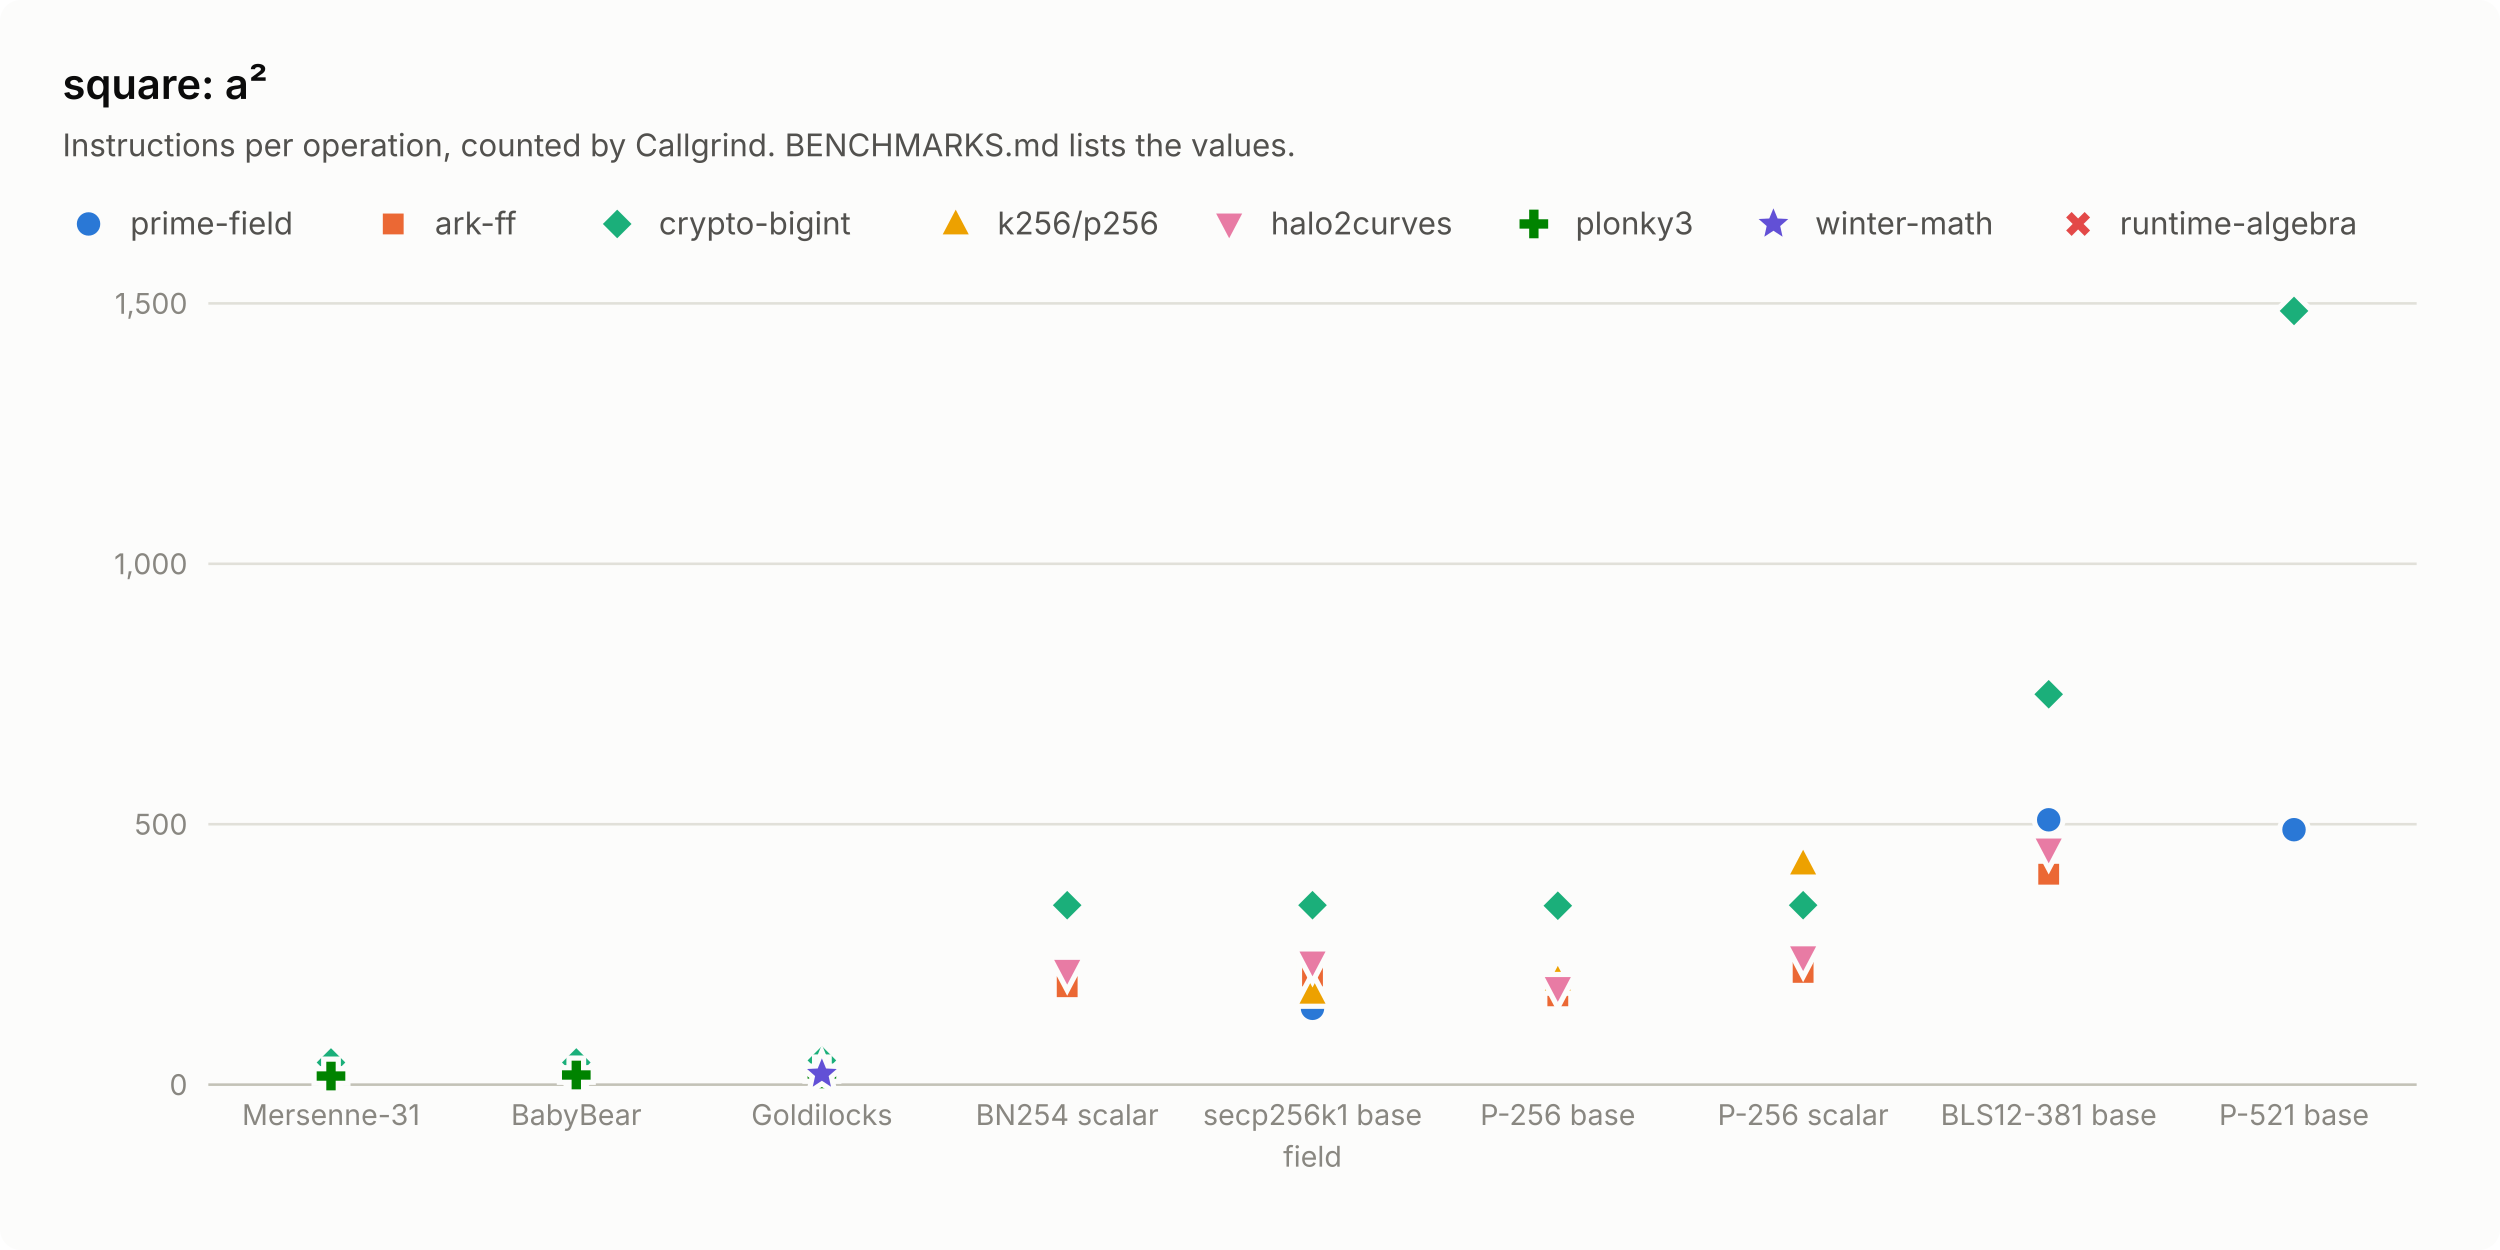
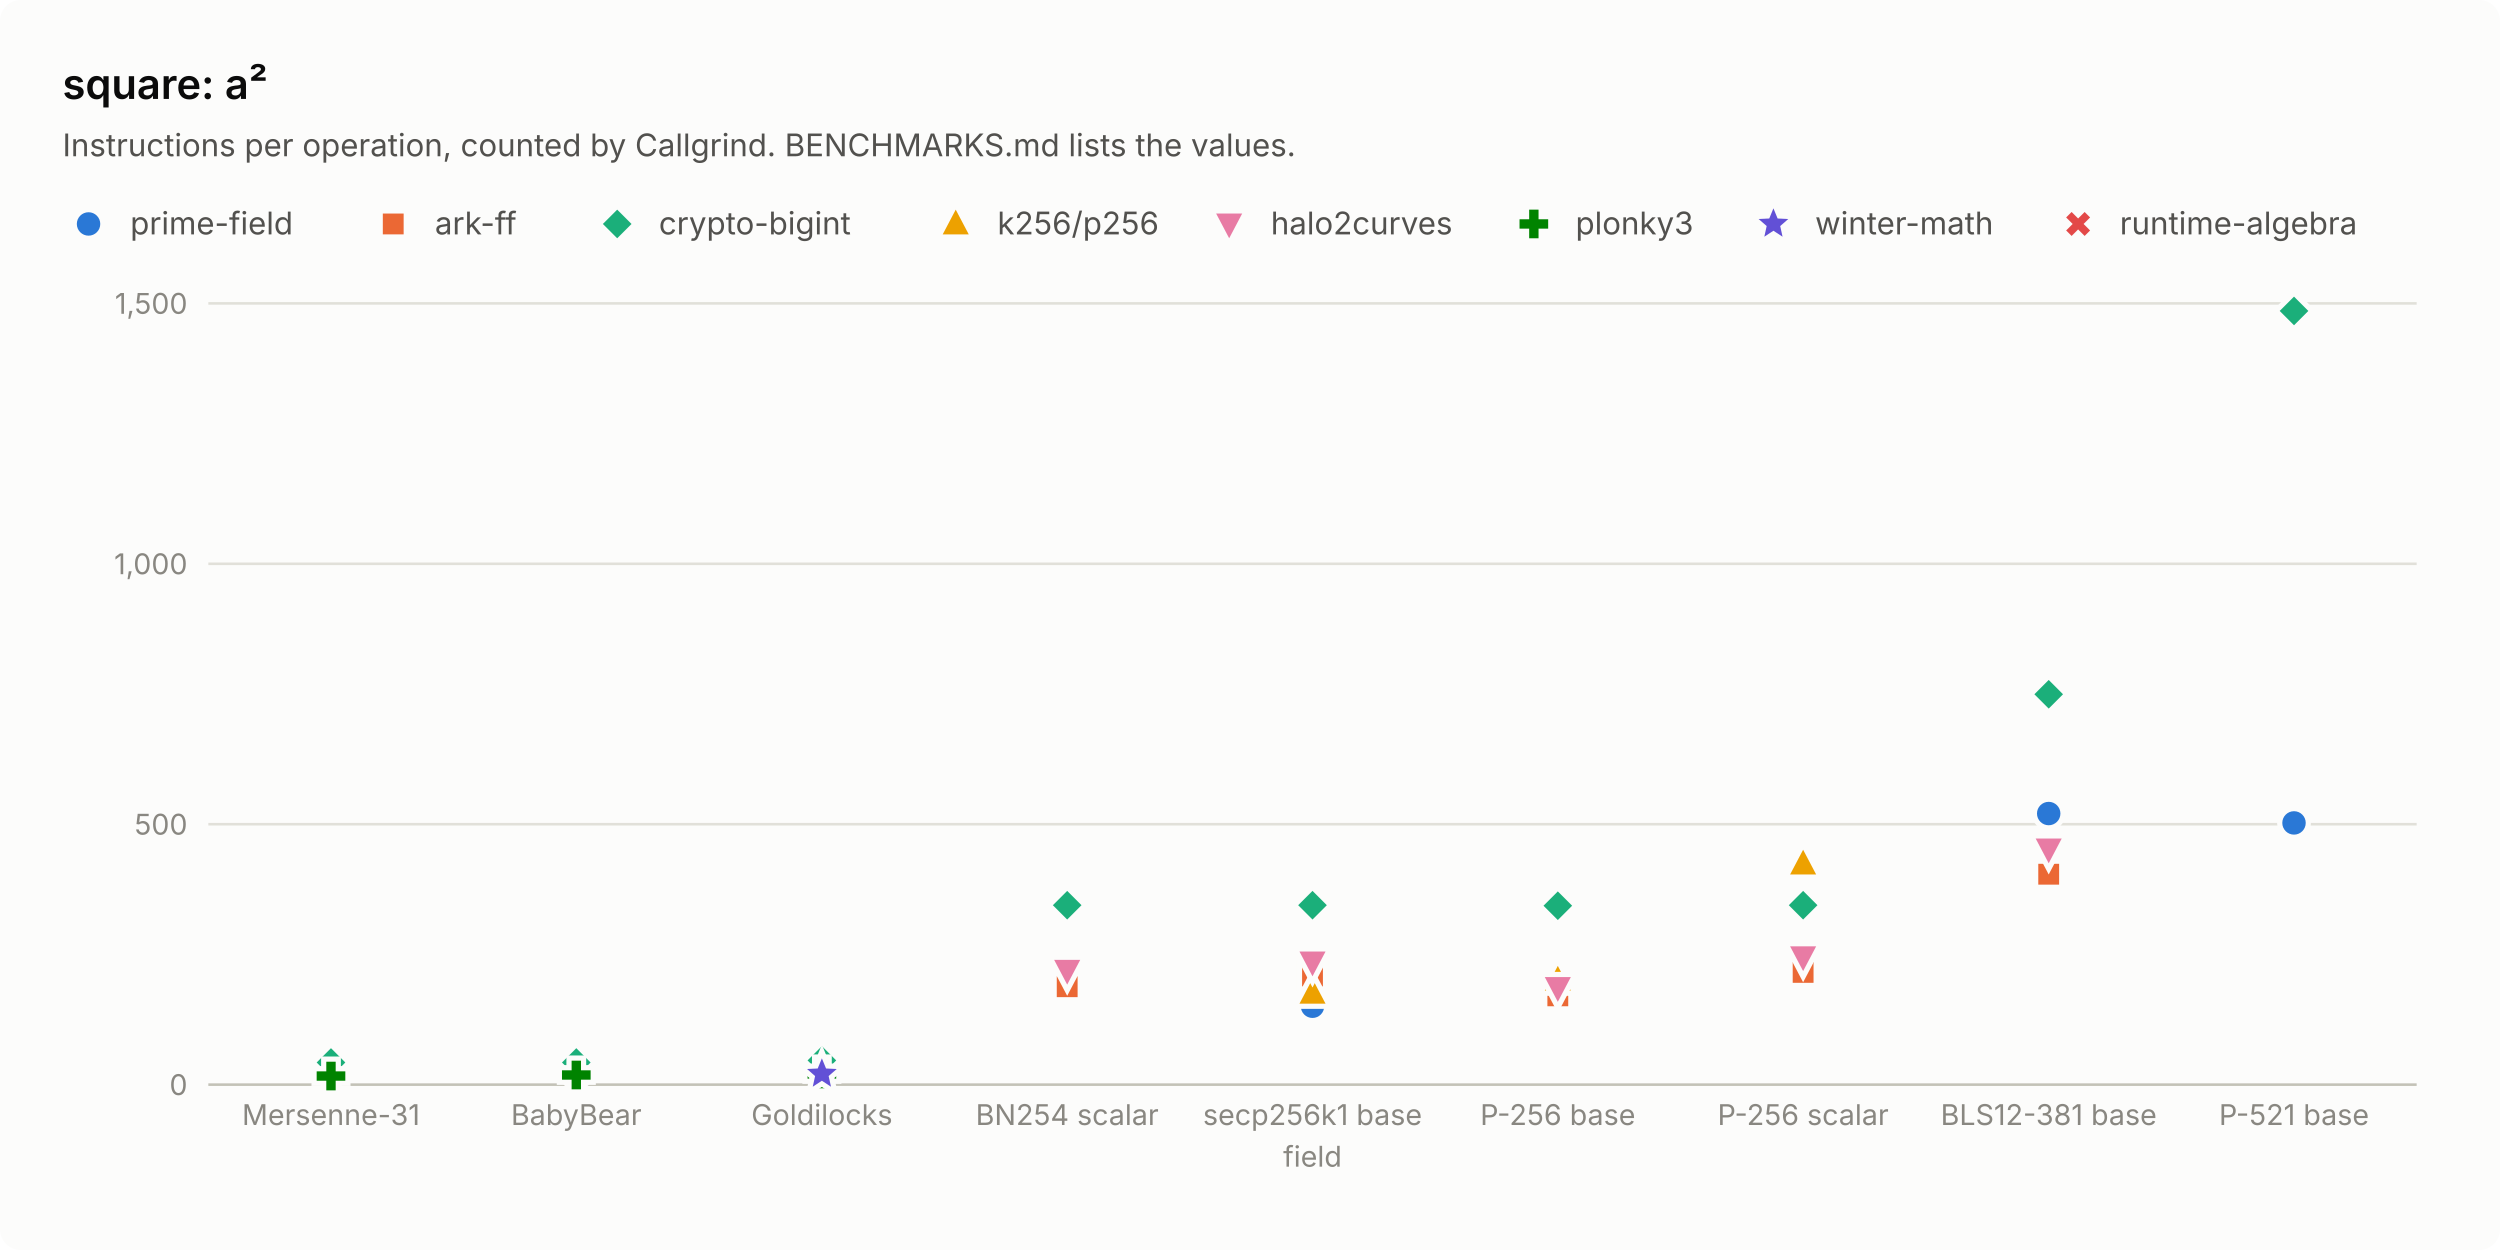
<svg xmlns="http://www.w3.org/2000/svg" width="960" height="480" viewBox="0 0 960 480" role="img" aria-labelledby="title description">
  <style>.grid,.axis{stroke-width:1}.title{font:600 16px system-ui, -apple-system, "Segoe UI", sans-serif}.subtitle,.legend{font:12px system-ui, -apple-system, "Segoe UI", sans-serif}.tick{font:11px system-ui, -apple-system, "Segoe UI", sans-serif;font-variant-numeric:tabular-nums}.line{fill:none;stroke-width:2;stroke-linejoin:round;stroke-linecap:round}.marker{stroke-width:4;paint-order:stroke}.surface{fill:#fcfcfb}.grid{stroke:#e1e0d9}.axis{stroke:#c3c2b7}.title{fill:#0b0b0b}.subtitle,.legend{fill:#52514e}.tick{fill:#898781}.marker{stroke:#fcfcfb}.c0 .line{stroke:#2a78d6}.c0 .marker{fill:#2a78d6}.c1 .line{stroke:#eb6834}.c1 .marker{fill:#eb6834}.c2 .line{stroke:#1baf7a}.c2 .marker{fill:#1baf7a}.c3 .line{stroke:#eda100}.c3 .marker{fill:#eda100}.c4 .line{stroke:#e87ba4}.c4 .marker{fill:#e87ba4}.c5 .line{stroke:#008300}.c5 .marker{fill:#008300}.c6 .line{stroke:#6250d6}.c6 .marker{fill:#6250d6}.c7 .line{stroke:#e34948}.c7 .marker{fill:#e34948}@media (prefers-color-scheme: dark){.surface{fill:#1a1a19}.grid{stroke:#2c2c2a}.axis{stroke:#383835}.title{fill:#f0efec}.subtitle,.legend{fill:#c3c2b7}.tick{fill:#898781}.marker{stroke:#1a1a19}.c0 .line{stroke:#3987e5}.c0 .marker{fill:#3987e5}.c1 .line{stroke:#d95926}.c1 .marker{fill:#d95926}.c2 .line{stroke:#199e70}.c2 .marker{fill:#199e70}.c3 .line{stroke:#c98500}.c3 .marker{fill:#c98500}.c4 .line{stroke:#d55181}.c4 .marker{fill:#d55181}.c5 .line{stroke:#008300}.c5 .marker{fill:#008300}.c6 .line{stroke:#9085e9}.c6 .marker{fill:#9085e9}.c7 .line{stroke:#e66767}.c7 .marker{fill:#e66767}}</style>
  <rect class="surface" width="960" height="480" rx="8" />
  <text class="title" x="24" y="38">square: a²</text>
  <text class="subtitle" x="24" y="60">Instructions per operation, counted by Callgrind. BENCHMARKS.md lists the values.</text>
  <g class="c0">
    <path class="marker" transform="translate(34,86)" d="M0,-4.5A4.5,4.5 0 1 1 0,4.5A4.5,4.5 0 1 1 0,-4.5Z" />
  </g>
  <text class="legend" x="50" y="90">prime-field</text>
  <g class="c1">
    <path class="marker" transform="translate(151,86)" d="M-4,-4H4V4H-4Z" />
  </g>
  <text class="legend" x="167" y="90">ark-ff</text>
  <g class="c2">
    <path class="marker" transform="translate(237,86)" d="M0,-5.5L5.5,0L0,5.5L-5.5,0Z" />
  </g>
  <text class="legend" x="253" y="90">crypto-bigint</text>
  <g class="c3">
    <path class="marker" transform="translate(367,86)" d="M0,-5.5L5,4H-5Z" />
  </g>
  <text class="legend" x="383" y="90">k256/p256</text>
  <g class="c4">
    <path class="marker" transform="translate(472,86)" d="M0,5.5L5,-4H-5Z" />
  </g>
  <text class="legend" x="488" y="90">halo2curves</text>
  <g class="c5">
    <path class="marker" transform="translate(589,86)" d="M-1.8,-5.5H1.8V-1.8H5.5V1.8H1.8V5.5H-1.8V1.8H-5.5V-1.8H-1.8Z" />
  </g>
  <text class="legend" x="605" y="90">plonky3</text>
  <g class="c6">
    <path class="marker" transform="translate(681,86)" d="M0,-6L1.6,-2.1L5.7,-1.9L2.6,0.8L3.5,4.9L0,2.6L-3.5,4.9L-2.6,0.8L-5.7,-1.9L-1.6,-2.1Z" />
  </g>
  <text class="legend" x="697" y="90">winter-math</text>
  <g class="c7">
    <path class="marker" transform="translate(798,86)" d="M-4.6,-2.5L-2.5,-4.6L0,-2.1L2.5,-4.6L4.6,-2.5L2.1,0L4.6,2.5L2.5,4.6L0,2.1L-2.5,4.6L-4.6,2.5L-2.1,0Z" />
  </g>
  <text class="legend" x="814" y="90">runtime-algebra</text>
  <text class="tick" x="72" y="420.5" text-anchor="end">0</text>
  <path class="grid" d="M80,316.5H928" />
  <text class="tick" x="72" y="320.5" text-anchor="end">500</text>
  <path class="grid" d="M80,216.5H928" />
  <text class="tick" x="72" y="220.5" text-anchor="end">1,000</text>
  <path class="grid" d="M80,116.5H928" />
  <text class="tick" x="72" y="120.5" text-anchor="end">1,500</text>
  <path class="axis" d="M80,416.5H928" />
  <text class="tick" x="127.1" y="432" text-anchor="middle">Mersenne-31</text>
  <text class="tick" x="221.3" y="432" text-anchor="middle">BabyBear</text>
  <text class="tick" x="315.6" y="432" text-anchor="middle">Goldilocks</text>
  <text class="tick" x="409.8" y="432" text-anchor="middle">BN254 scalar</text>
  <text class="tick" x="504.0" y="432" text-anchor="middle">secp256k1 base</text>
  <text class="tick" x="598.2" y="432" text-anchor="middle">P-256 base</text>
  <text class="tick" x="692.4" y="432" text-anchor="middle">P-256 scalar</text>
  <text class="tick" x="786.7" y="432" text-anchor="middle">BLS12-381 base</text>
  <text class="tick" x="880.9" y="432" text-anchor="middle">P-521 base</text>
  <text class="tick" x="504.0" y="448" text-anchor="middle">field</text>
  <g class="c0">
-     <path class="marker" transform="translate(127.1,412.4)" d="M0,-4.5A4.5,4.5 0 1 1 0,4.5A4.5,4.5 0 1 1 0,-4.5Z" />
-     <path class="marker" transform="translate(221.3,412.6)" d="M0,-4.5A4.5,4.5 0 1 1 0,4.5A4.5,4.5 0 1 1 0,-4.5Z" />
-     <path class="marker" transform="translate(315.6,412.2)" d="M0,-4.5A4.5,4.5 0 1 1 0,4.5A4.5,4.5 0 1 1 0,-4.5Z" />
-     <path class="marker" transform="translate(409.8,375.5)" d="M0,-4.5A4.5,4.5 0 1 1 0,4.5A4.5,4.5 0 1 1 0,-4.5Z" />
-     <path class="marker" transform="translate(504.0,387.2)" d="M0,-4.5A4.5,4.5 0 1 1 0,4.5A4.5,4.5 0 1 1 0,-4.5Z" />
-     <path class="marker" transform="translate(598.2,382.0)" d="M0,-4.5A4.5,4.5 0 1 1 0,4.5A4.5,4.5 0 1 1 0,-4.5Z" />
-     <path class="marker" transform="translate(692.4,372.1)" d="M0,-4.5A4.5,4.5 0 1 1 0,4.5A4.5,4.5 0 1 1 0,-4.5Z" />
-     <path class="marker" transform="translate(786.7,314.8)" d="M0,-4.5A4.5,4.5 0 1 1 0,4.5A4.5,4.5 0 1 1 0,-4.5Z" />
-     <path class="marker" transform="translate(880.9,318.6)" d="M0,-4.5A4.5,4.5 0 1 1 0,4.5A4.5,4.5 0 1 1 0,-4.5Z" />
+     <path class="marker" transform="translate(127.1,411.8)" d="M0,-4.5A4.5,4.5 0 1 1 0,4.5A4.5,4.5 0 1 1 0,-4.5Z" />
+     <path class="marker" transform="translate(221.3,412.2)" d="M0,-4.5A4.5,4.5 0 1 1 0,4.5A4.5,4.5 0 1 1 0,-4.5Z" />
+     <path class="marker" transform="translate(315.6,410.8)" d="M0,-4.5A4.5,4.5 0 1 1 0,4.5A4.5,4.5 0 1 1 0,-4.5Z" />
+     <path class="marker" transform="translate(409.8,373.0)" d="M0,-4.5A4.5,4.5 0 1 1 0,4.5A4.5,4.5 0 1 1 0,-4.5Z" />
+     <path class="marker" transform="translate(504.0,386.4)" d="M0,-4.5A4.5,4.5 0 1 1 0,4.5A4.5,4.5 0 1 1 0,-4.5Z" />
+     <path class="marker" transform="translate(598.2,380.4)" d="M0,-4.5A4.5,4.5 0 1 1 0,4.5A4.5,4.5 0 1 1 0,-4.5Z" />
+     <path class="marker" transform="translate(692.4,371.0)" d="M0,-4.5A4.5,4.5 0 1 1 0,4.5A4.5,4.5 0 1 1 0,-4.5Z" />
+     <path class="marker" transform="translate(786.7,312.4)" d="M0,-4.5A4.5,4.5 0 1 1 0,4.5A4.5,4.5 0 1 1 0,-4.5Z" />
+     <path class="marker" transform="translate(880.9,316.0)" d="M0,-4.5A4.5,4.5 0 1 1 0,4.5A4.5,4.5 0 1 1 0,-4.5Z" />
  </g>
  <g class="c1">
    <path class="marker" transform="translate(409.8,378.9)" d="M-4,-4H4V4H-4Z" />
    <path class="marker" transform="translate(504.0,374.8)" d="M-4,-4H4V4H-4Z" />
    <path class="marker" transform="translate(598.2,382.4)" d="M-4,-4H4V4H-4Z" />
    <path class="marker" transform="translate(692.4,373.4)" d="M-4,-4H4V4H-4Z" />
    <path class="marker" transform="translate(786.7,335.7)" d="M-4,-4H4V4H-4Z" />
  </g>
  <g class="c2">
    <path class="marker" transform="translate(127.1,408.0)" d="M0,-5.5L5.5,0L0,5.5L-5.5,0Z" />
    <path class="marker" transform="translate(221.3,408.0)" d="M0,-5.5L5.5,0L0,5.5L-5.5,0Z" />
    <path class="marker" transform="translate(315.6,407.2)" d="M0,-5.5L5.5,0L0,5.5L-5.5,0Z" />
    <path class="marker" transform="translate(409.8,347.6)" d="M0,-5.5L5.5,0L0,5.5L-5.5,0Z" />
    <path class="marker" transform="translate(504.0,347.6)" d="M0,-5.5L5.5,0L0,5.5L-5.5,0Z" />
    <path class="marker" transform="translate(598.2,347.8)" d="M0,-5.5L5.5,0L0,5.5L-5.5,0Z" />
    <path class="marker" transform="translate(692.4,347.6)" d="M0,-5.5L5.5,0L0,5.5L-5.5,0Z" />
    <path class="marker" transform="translate(786.7,266.6)" d="M0,-5.5L5.5,0L0,5.5L-5.5,0Z" />
    <path class="marker" transform="translate(880.9,119.4)" d="M0,-5.5L5.5,0L0,5.5L-5.5,0Z" />
  </g>
  <g class="c3">
    <path class="marker" transform="translate(504.0,381.4)" d="M0,-5.5L5,4H-5Z" />
    <path class="marker" transform="translate(598.2,376.4)" d="M0,-5.5L5,4H-5Z" />
    <path class="marker" transform="translate(692.4,331.8)" d="M0,-5.5L5,4H-5Z" />
  </g>
  <g class="c4">
    <path class="marker" transform="translate(409.8,372.6)" d="M0,5.5L5,-4H-5Z" />
    <path class="marker" transform="translate(504.0,369.4)" d="M0,5.5L5,-4H-5Z" />
    <path class="marker" transform="translate(598.2,379.2)" d="M0,5.5L5,-4H-5Z" />
    <path class="marker" transform="translate(692.4,367.4)" d="M0,5.5L5,-4H-5Z" />
    <path class="marker" transform="translate(786.7,326.0)" d="M0,5.5L5,-4H-5Z" />
  </g>
  <g class="c5">
    <path class="marker" transform="translate(127.1,413.2)" d="M-1.8,-5.5H1.8V-1.8H5.5V1.8H1.8V5.5H-1.8V1.8H-5.5V-1.8H-1.8Z" />
    <path class="marker" transform="translate(221.3,412.8)" d="M-1.8,-5.5H1.8V-1.8H5.5V1.8H1.8V5.5H-1.8V1.8H-5.5V-1.8H-1.8Z" />
    <path class="marker" transform="translate(315.6,412.4)" d="M-1.8,-5.5H1.8V-1.8H5.5V1.8H1.8V5.5H-1.8V1.8H-5.5V-1.8H-1.8Z" />
  </g>
  <g class="c6">
    <path class="marker" transform="translate(315.6,412.4)" d="M0,-6L1.6,-2.1L5.7,-1.9L2.6,0.8L3.5,4.9L0,2.6L-3.5,4.9L-2.6,0.8L-5.7,-1.9L-1.6,-2.1Z" />
  </g>
  <g class="c7">
</g>
</svg>
